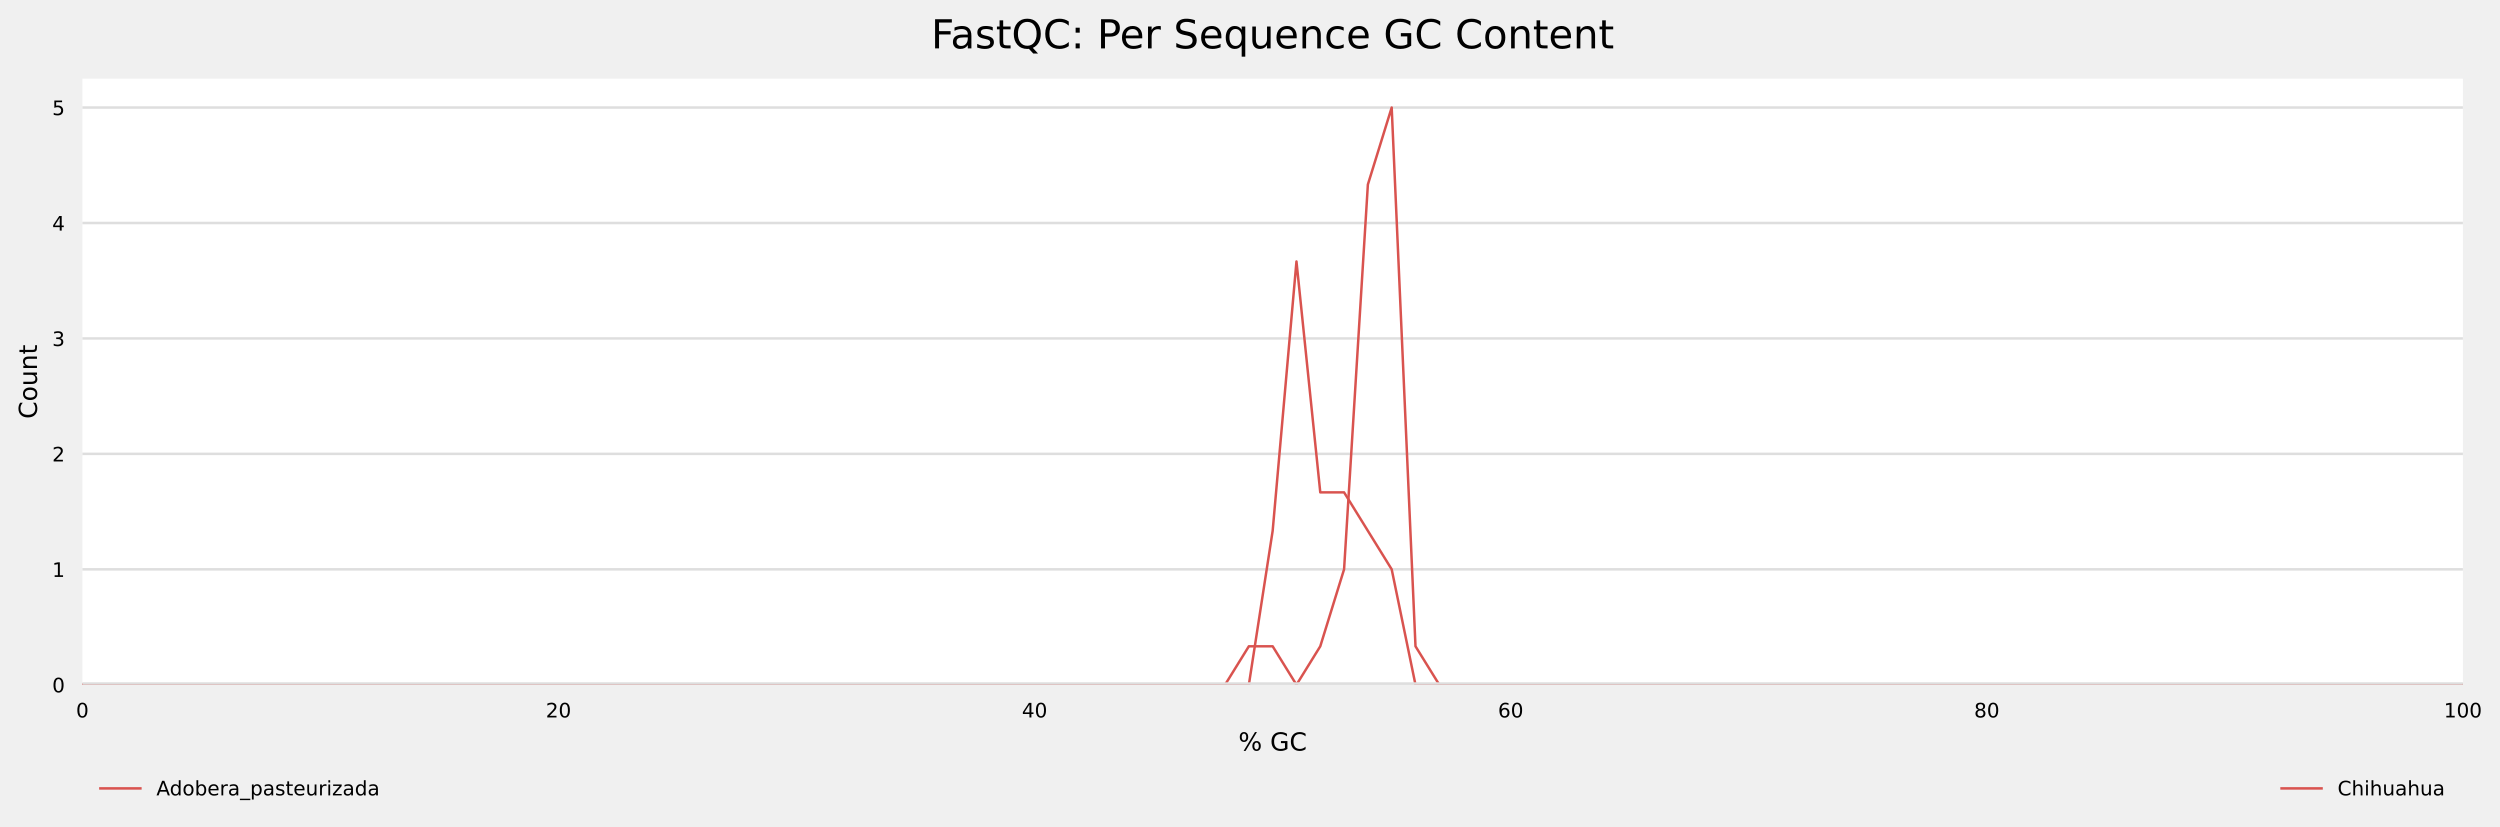
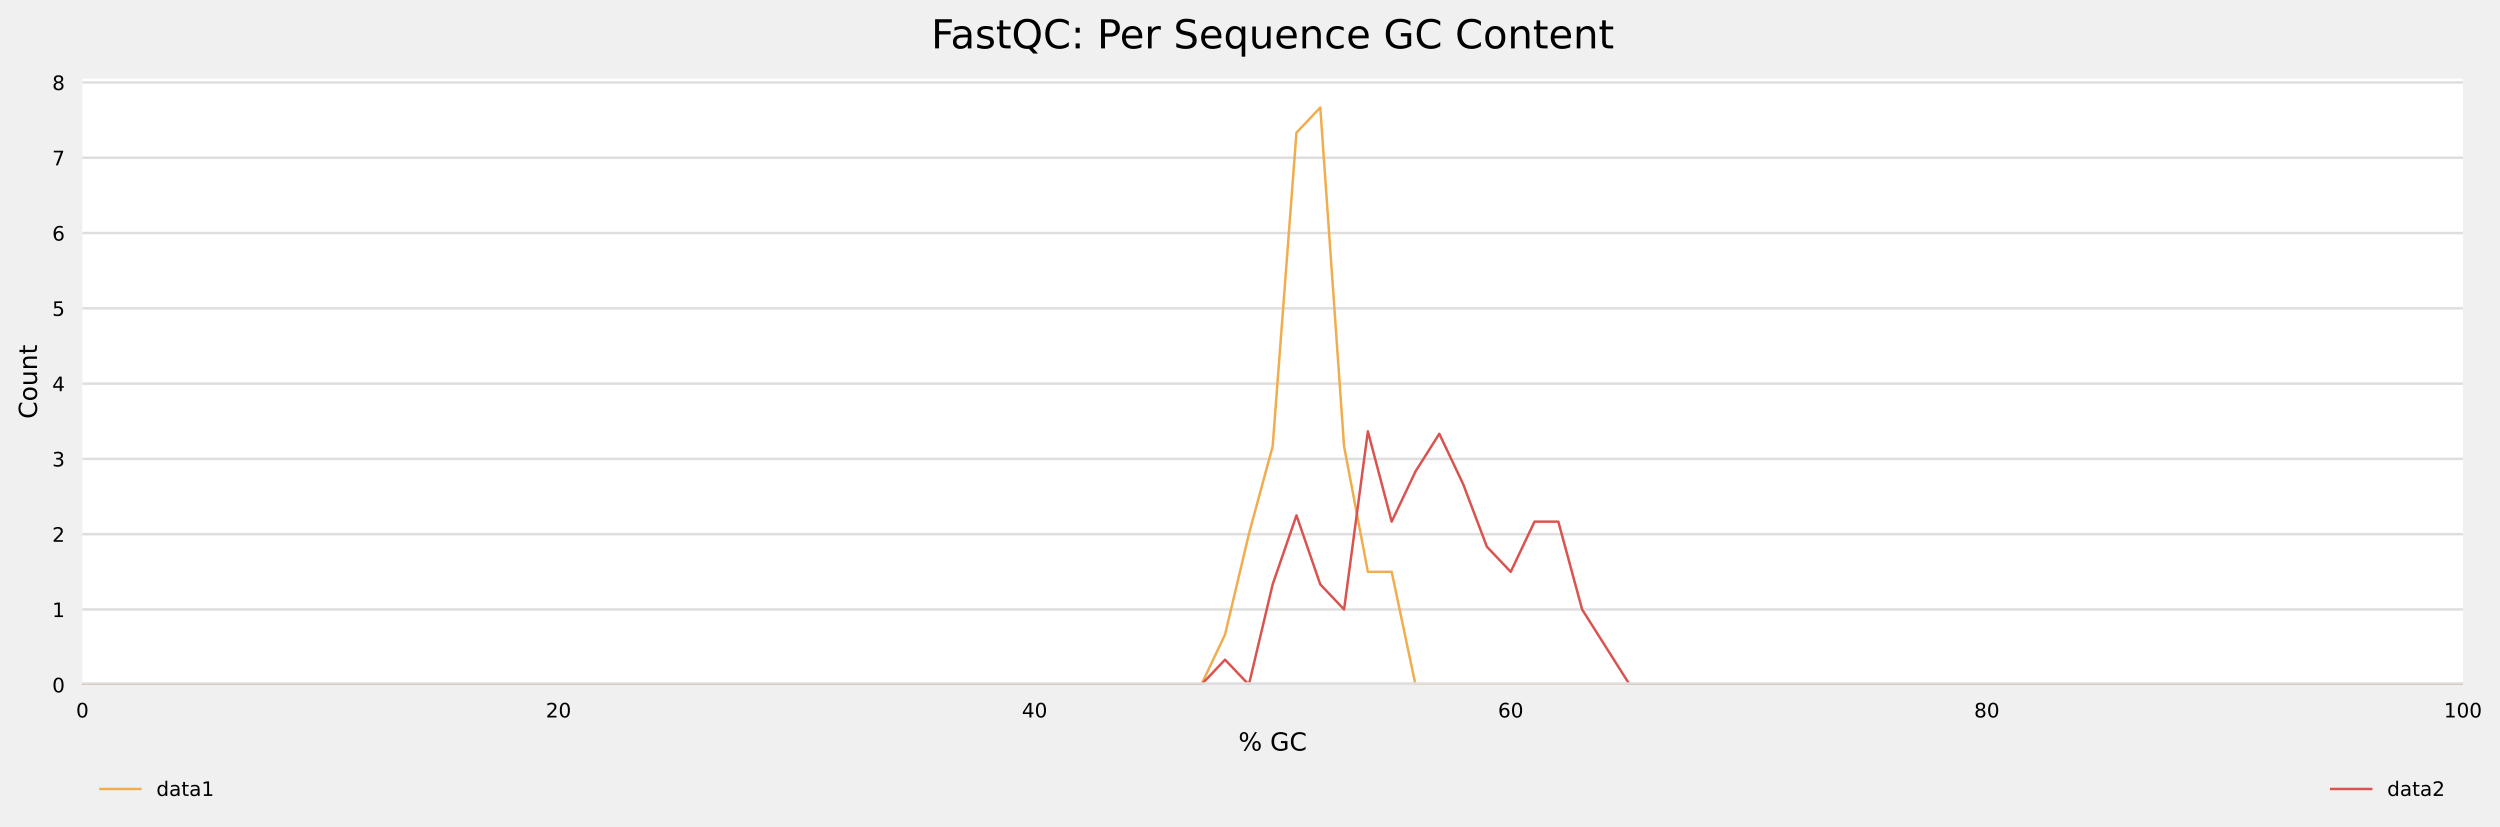
<svg xmlns="http://www.w3.org/2000/svg" xmlns:xlink="http://www.w3.org/1999/xlink" width="1000.298pt" height="330.542pt" viewBox="0 0 1000.298 330.542" version="1.1">
  <defs>
    <style type="text/css">*{stroke-linejoin: round; stroke-linecap: butt}</style>
  </defs>
  <g id="figure_1">
    <g id="axes_1">
      <g id="patch_1">
        <path d="M 32.968 273.99  L 985.463 273.99  L 985.463 31.483  L 32.968 31.483  z " style="fill: #ffffff" />
      </g>
      <g id="matplotlib.axis_1">
        <g id="xtick_1">
          <g id="text_1">
            <g transform="translate(30.42312 287.0688)scale(0.08 -0.08)">
              <defs>
                <path id="DejaVuSans-30" d="M 2034 4250  Q 1547 4250 1301 3770  Q 1056 3291 1056 2328  Q 1056 1369 1301 889  Q 1547 409 2034 409  Q 2525 409 2770 889  Q 3016 1369 3016 2328  Q 3016 3291 2770 3770  Q 2525 4250 2034 4250  z M 2034 4750  Q 2819 4750 3233 4129  Q 3647 3509 3647 2328  Q 3647 1150 3233 529  Q 2819 -91 2034 -91  Q 1250 -91 836 529  Q 422 1150 422 2328  Q 422 3509 836 4129  Q 1250 4750 2034 4750  z " transform="scale(0.015625)" />
              </defs>
              <use xlink:href="#DejaVuSans-30" />
            </g>
          </g>
        </g>
        <g id="xtick_2">
          <g id="text_2">
            <g transform="translate(218.3771 287.0688)scale(0.08 -0.08)">
              <defs>
                <path id="DejaVuSans-32" d="M 1228 531  L 3431 531  L 3431 0  L 469 0  L 469 531  Q 828 903 1448 1529  Q 2069 2156 2228 2338  Q 2531 2678 2651 2914  Q 2772 3150 2772 3378  Q 2772 3750 2511 3984  Q 2250 4219 1831 4219  Q 1534 4219 1204 4116  Q 875 4013 500 3803  L 500 4441  Q 881 4594 1212 4672  Q 1544 4750 1819 4750  Q 2544 4750 2975 4387  Q 3406 4025 3406 3419  Q 3406 3131 3298 2873  Q 3191 2616 2906 2266  Q 2828 2175 2409 1742  Q 1991 1309 1228 531  z " transform="scale(0.015625)" />
              </defs>
              <use xlink:href="#DejaVuSans-32" />
              <use xlink:href="#DejaVuSans-30" x="63.623" />
            </g>
          </g>
        </g>
        <g id="xtick_3">
          <g id="text_3">
            <g transform="translate(408.8761 287.0688)scale(0.08 -0.08)">
              <defs>
                <path id="DejaVuSans-34" d="M 2419 4116  L 825 1625  L 2419 1625  L 2419 4116  z M 2253 4666  L 3047 4666  L 3047 1625  L 3713 1625  L 3713 1100  L 3047 1100  L 3047 0  L 2419 0  L 2419 1100  L 313 1100  L 313 1709  L 2253 4666  z " transform="scale(0.015625)" />
              </defs>
              <use xlink:href="#DejaVuSans-34" />
              <use xlink:href="#DejaVuSans-30" x="63.623" />
            </g>
          </g>
        </g>
        <g id="xtick_4">
          <g id="text_4">
            <g transform="translate(599.3751 287.0688)scale(0.08 -0.08)">
              <defs>
                <path id="DejaVuSans-36" d="M 2113 2584  Q 1688 2584 1439 2293  Q 1191 2003 1191 1497  Q 1191 994 1439 701  Q 1688 409 2113 409  Q 2538 409 2786 701  Q 3034 994 3034 1497  Q 3034 2003 2786 2293  Q 2538 2584 2113 2584  z M 3366 4563  L 3366 3988  Q 3128 4100 2886 4159  Q 2644 4219 2406 4219  Q 1781 4219 1451 3797  Q 1122 3375 1075 2522  Q 1259 2794 1537 2939  Q 1816 3084 2150 3084  Q 2853 3084 3261 2657  Q 3669 2231 3669 1497  Q 3669 778 3244 343  Q 2819 -91 2113 -91  Q 1303 -91 875 529  Q 447 1150 447 2328  Q 447 3434 972 4092  Q 1497 4750 2381 4750  Q 2619 4750 2861 4703  Q 3103 4656 3366 4563  z " transform="scale(0.015625)" />
              </defs>
              <use xlink:href="#DejaVuSans-36" />
              <use xlink:href="#DejaVuSans-30" x="63.623" />
            </g>
          </g>
        </g>
        <g id="xtick_5">
          <g id="text_5">
            <g transform="translate(789.8741 287.0688)scale(0.08 -0.08)">
              <defs>
                <path id="DejaVuSans-38" d="M 2034 2216  Q 1584 2216 1326 1975  Q 1069 1734 1069 1313  Q 1069 891 1326 650  Q 1584 409 2034 409  Q 2484 409 2743 651  Q 3003 894 3003 1313  Q 3003 1734 2745 1975  Q 2488 2216 2034 2216  z M 1403 2484  Q 997 2584 770 2862  Q 544 3141 544 3541  Q 544 4100 942 4425  Q 1341 4750 2034 4750  Q 2731 4750 3128 4425  Q 3525 4100 3525 3541  Q 3525 3141 3298 2862  Q 3072 2584 2669 2484  Q 3125 2378 3379 2068  Q 3634 1759 3634 1313  Q 3634 634 3220 271  Q 2806 -91 2034 -91  Q 1263 -91 848 271  Q 434 634 434 1313  Q 434 1759 690 2068  Q 947 2378 1403 2484  z M 1172 3481  Q 1172 3119 1398 2916  Q 1625 2713 2034 2713  Q 2441 2713 2670 2916  Q 2900 3119 2900 3481  Q 2900 3844 2670 4047  Q 2441 4250 2034 4250  Q 1625 4250 1398 4047  Q 1172 3844 1172 3481  z " transform="scale(0.015625)" />
              </defs>
              <use xlink:href="#DejaVuSans-38" />
              <use xlink:href="#DejaVuSans-30" x="63.623" />
            </g>
          </g>
        </g>
        <g id="xtick_6">
          <g id="text_6">
            <g transform="translate(977.8281 287.0688)scale(0.08 -0.08)">
              <defs>
                <path id="DejaVuSans-31" d="M 794 531  L 1825 531  L 1825 4091  L 703 3866  L 703 4441  L 1819 4666  L 2450 4666  L 2450 531  L 3481 531  L 3481 0  L 794 0  L 794 531  z " transform="scale(0.015625)" />
              </defs>
              <use xlink:href="#DejaVuSans-31" />
              <use xlink:href="#DejaVuSans-30" x="63.623" />
              <use xlink:href="#DejaVuSans-30" x="127.246" />
            </g>
          </g>
        </g>
        <g id="text_7">
          <g transform="translate(495.5102 300.331)scale(0.1 -0.1)">
            <defs>
              <path id="DejaVuSans-25" d="M 4653 2053  Q 4381 2053 4226 1822  Q 4072 1591 4072 1178  Q 4072 772 4226 539  Q 4381 306 4653 306  Q 4919 306 5073 539  Q 5228 772 5228 1178  Q 5228 1588 5073 1820  Q 4919 2053 4653 2053  z M 4653 2450  Q 5147 2450 5437 2106  Q 5728 1763 5728 1178  Q 5728 594 5436 251  Q 5144 -91 4653 -91  Q 4153 -91 3862 251  Q 3572 594 3572 1178  Q 3572 1766 3864 2108  Q 4156 2450 4653 2450  z M 1428 4353  Q 1159 4353 1004 4120  Q 850 3888 850 3481  Q 850 3069 1003 2837  Q 1156 2606 1428 2606  Q 1700 2606 1854 2837  Q 2009 3069 2009 3481  Q 2009 3884 1853 4118  Q 1697 4353 1428 4353  z M 4250 4750  L 4750 4750  L 1831 -91  L 1331 -91  L 4250 4750  z M 1428 4750  Q 1922 4750 2215 4408  Q 2509 4066 2509 3481  Q 2509 2891 2217 2550  Q 1925 2209 1428 2209  Q 931 2209 642 2551  Q 353 2894 353 3481  Q 353 4063 643 4406  Q 934 4750 1428 4750  z " transform="scale(0.015625)" />
              <path id="DejaVuSans-20" transform="scale(0.015625)" />
              <path id="DejaVuSans-47" d="M 3809 666  L 3809 1919  L 2778 1919  L 2778 2438  L 4434 2438  L 4434 434  Q 4069 175 3628 42  Q 3188 -91 2688 -91  Q 1594 -91 976 548  Q 359 1188 359 2328  Q 359 3472 976 4111  Q 1594 4750 2688 4750  Q 3144 4750 3555 4637  Q 3966 4525 4313 4306  L 4313 3634  Q 3963 3931 3569 4081  Q 3175 4231 2741 4231  Q 1884 4231 1454 3753  Q 1025 3275 1025 2328  Q 1025 1384 1454 906  Q 1884 428 2741 428  Q 3075 428 3337 486  Q 3600 544 3809 666  z " transform="scale(0.015625)" />
              <path id="DejaVuSans-43" d="M 4122 4306  L 4122 3641  Q 3803 3938 3442 4084  Q 3081 4231 2675 4231  Q 1875 4231 1450 3742  Q 1025 3253 1025 2328  Q 1025 1406 1450 917  Q 1875 428 2675 428  Q 3081 428 3442 575  Q 3803 722 4122 1019  L 4122 359  Q 3791 134 3420 21  Q 3050 -91 2638 -91  Q 1578 -91 968 557  Q 359 1206 359 2328  Q 359 3453 968 4101  Q 1578 4750 2638 4750  Q 3056 4750 3426 4639  Q 3797 4528 4122 4306  z " transform="scale(0.015625)" />
            </defs>
            <use xlink:href="#DejaVuSans-25" />
            <use xlink:href="#DejaVuSans-20" x="95.02" />
            <use xlink:href="#DejaVuSans-47" x="126.807" />
            <use xlink:href="#DejaVuSans-43" x="204.297" />
          </g>
        </g>
      </g>
      <g id="matplotlib.axis_2">
        <g id="ytick_1">
          <g id="line2d_1">
-             <path d="M 32.968 273.99  L 985.463 273.99  " clip-path="url(#pd6a41ed3a4)" style="fill: none; stroke: #dedede; stroke-linecap: square" />
+             <path d="M 32.968 273.99  L 985.463 273.99  " clip-path="url(#p4741782e97)" style="fill: none; stroke: #dedede; stroke-linecap: square" />
          </g>
          <g id="text_8">
            <g transform="translate(20.87813 277.0294)scale(0.08 -0.08)">
              <use xlink:href="#DejaVuSans-30" />
            </g>
          </g>
        </g>
        <g id="ytick_2">
          <g id="line2d_2">
-             <path d="M 32.968 227.798  L 985.463 227.798  " clip-path="url(#pd6a41ed3a4)" style="fill: none; stroke: #dedede; stroke-linecap: square" />
+             <path d="M 32.968 243.865  L 985.463 243.865  " clip-path="url(#p4741782e97)" style="fill: none; stroke: #dedede; stroke-linecap: square" />
          </g>
          <g id="text_9">
-             <g transform="translate(20.87813 230.8376)scale(0.08 -0.08)">
+             <g transform="translate(20.87813 246.9043)scale(0.08 -0.08)">
              <use xlink:href="#DejaVuSans-31" />
            </g>
          </g>
        </g>
        <g id="ytick_3">
          <g id="line2d_3">
-             <path d="M 32.968 181.606  L 985.463 181.606  " clip-path="url(#pd6a41ed3a4)" style="fill: none; stroke: #dedede; stroke-linecap: square" />
+             <path d="M 32.968 213.74  L 985.463 213.74  " clip-path="url(#p4741782e97)" style="fill: none; stroke: #dedede; stroke-linecap: square" />
          </g>
          <g id="text_10">
-             <g transform="translate(20.87813 184.6457)scale(0.08 -0.08)">
+             <g transform="translate(20.87813 216.7792)scale(0.08 -0.08)">
              <use xlink:href="#DejaVuSans-32" />
            </g>
          </g>
        </g>
        <g id="ytick_4">
          <g id="line2d_4">
-             <path d="M 32.968 135.415  L 985.463 135.415  " clip-path="url(#pd6a41ed3a4)" style="fill: none; stroke: #dedede; stroke-linecap: square" />
+             <path d="M 32.968 183.615  L 985.463 183.615  " clip-path="url(#p4741782e97)" style="fill: none; stroke: #dedede; stroke-linecap: square" />
          </g>
          <g id="text_11">
-             <g transform="translate(20.87813 138.4539)scale(0.08 -0.08)">
+             <g transform="translate(20.87813 186.6541)scale(0.08 -0.08)">
              <defs>
                <path id="DejaVuSans-33" d="M 2597 2516  Q 3050 2419 3304 2112  Q 3559 1806 3559 1356  Q 3559 666 3084 287  Q 2609 -91 1734 -91  Q 1441 -91 1130 -33  Q 819 25 488 141  L 488 750  Q 750 597 1062 519  Q 1375 441 1716 441  Q 2309 441 2620 675  Q 2931 909 2931 1356  Q 2931 1769 2642 2001  Q 2353 2234 1838 2234  L 1294 2234  L 1294 2753  L 1863 2753  Q 2328 2753 2575 2939  Q 2822 3125 2822 3475  Q 2822 3834 2567 4026  Q 2313 4219 1838 4219  Q 1578 4219 1281 4162  Q 984 4106 628 3988  L 628 4550  Q 988 4650 1302 4700  Q 1616 4750 1894 4750  Q 2613 4750 3031 4423  Q 3450 4097 3450 3541  Q 3450 3153 3228 2886  Q 3006 2619 2597 2516  z " transform="scale(0.015625)" />
              </defs>
              <use xlink:href="#DejaVuSans-33" />
            </g>
          </g>
        </g>
        <g id="ytick_5">
          <g id="line2d_5">
-             <path d="M 32.968 89.223  L 985.463 89.223  " clip-path="url(#pd6a41ed3a4)" style="fill: none; stroke: #dedede; stroke-linecap: square" />
+             <path d="M 32.968 153.49  L 985.463 153.49  " clip-path="url(#p4741782e97)" style="fill: none; stroke: #dedede; stroke-linecap: square" />
          </g>
          <g id="text_12">
-             <g transform="translate(20.87813 92.26205)scale(0.08 -0.08)">
+             <g transform="translate(20.87813 156.529)scale(0.08 -0.08)">
              <use xlink:href="#DejaVuSans-34" />
            </g>
          </g>
        </g>
        <g id="ytick_6">
          <g id="line2d_6">
-             <path d="M 32.968 43.031  L 985.463 43.031  " clip-path="url(#pd6a41ed3a4)" style="fill: none; stroke: #dedede; stroke-linecap: square" />
+             <path d="M 32.968 123.364  L 985.463 123.364  " clip-path="url(#p4741782e97)" style="fill: none; stroke: #dedede; stroke-linecap: square" />
          </g>
          <g id="text_13">
-             <g transform="translate(20.87813 46.0702)scale(0.08 -0.08)">
+             <g transform="translate(20.87813 126.4038)scale(0.08 -0.08)">
              <defs>
                <path id="DejaVuSans-35" d="M 691 4666  L 3169 4666  L 3169 4134  L 1269 4134  L 1269 2991  Q 1406 3038 1543 3061  Q 1681 3084 1819 3084  Q 2600 3084 3056 2656  Q 3513 2228 3513 1497  Q 3513 744 3044 326  Q 2575 -91 1722 -91  Q 1428 -91 1123 -41  Q 819 9 494 109  L 494 744  Q 775 591 1075 516  Q 1375 441 1709 441  Q 2250 441 2565 725  Q 2881 1009 2881 1497  Q 2881 1984 2565 2268  Q 2250 2553 1709 2553  Q 1456 2553 1204 2497  Q 953 2441 691 2322  L 691 4666  z " transform="scale(0.015625)" />
              </defs>
              <use xlink:href="#DejaVuSans-35" />
            </g>
          </g>
        </g>
-         <g id="text_14">
+         <g id="ytick_7">
+           <g id="line2d_7">
+             <path d="M 32.968 93.239  L 985.463 93.239  " clip-path="url(#p4741782e97)" style="fill: none; stroke: #dedede; stroke-linecap: square" />
+           </g>
+           <g id="text_14">
+             <g transform="translate(20.87813 96.27873)scale(0.08 -0.08)">
+               <use xlink:href="#DejaVuSans-36" />
+             </g>
+           </g>
+         </g>
+         <g id="ytick_8">
+           <g id="line2d_8">
+             <path d="M 32.968 63.114  L 985.463 63.114  " clip-path="url(#p4741782e97)" style="fill: none; stroke: #dedede; stroke-linecap: square" />
+           </g>
+           <g id="text_15">
+             <g transform="translate(20.87813 66.15361)scale(0.08 -0.08)">
+               <defs>
+                 <path id="DejaVuSans-37" d="M 525 4666  L 3525 4666  L 3525 4397  L 1831 0  L 1172 0  L 2766 4134  L 525 4134  L 525 4666  z " transform="scale(0.015625)" />
+               </defs>
+               <use xlink:href="#DejaVuSans-37" />
+             </g>
+           </g>
+         </g>
+         <g id="ytick_9">
+           <g id="line2d_9">
+             <path d="M 32.968 32.989  L 985.463 32.989  " clip-path="url(#p4741782e97)" style="fill: none; stroke: #dedede; stroke-linecap: square" />
+           </g>
+           <g id="text_16">
+             <g transform="translate(20.87813 36.02849)scale(0.08 -0.08)">
+               <use xlink:href="#DejaVuSans-38" />
+             </g>
+           </g>
+         </g>
+         <g id="text_17">
          <g transform="translate(14.79844 167.5849)rotate(-90)scale(0.1 -0.1)">
            <defs>
              <path id="DejaVuSans-6f" d="M 1959 3097  Q 1497 3097 1228 2736  Q 959 2375 959 1747  Q 959 1119 1226 758  Q 1494 397 1959 397  Q 2419 397 2687 759  Q 2956 1122 2956 1747  Q 2956 2369 2687 2733  Q 2419 3097 1959 3097  z M 1959 3584  Q 2709 3584 3137 3096  Q 3566 2609 3566 1747  Q 3566 888 3137 398  Q 2709 -91 1959 -91  Q 1206 -91 779 398  Q 353 888 353 1747  Q 353 2609 779 3096  Q 1206 3584 1959 3584  z " transform="scale(0.015625)" />
              <path id="DejaVuSans-75" d="M 544 1381  L 544 3500  L 1119 3500  L 1119 1403  Q 1119 906 1312 657  Q 1506 409 1894 409  Q 2359 409 2629 706  Q 2900 1003 2900 1516  L 2900 3500  L 3475 3500  L 3475 0  L 2900 0  L 2900 538  Q 2691 219 2414 64  Q 2138 -91 1772 -91  Q 1169 -91 856 284  Q 544 659 544 1381  z M 1991 3584  L 1991 3584  z " transform="scale(0.015625)" />
              <path id="DejaVuSans-6e" d="M 3513 2113  L 3513 0  L 2938 0  L 2938 2094  Q 2938 2591 2744 2837  Q 2550 3084 2163 3084  Q 1697 3084 1428 2787  Q 1159 2491 1159 1978  L 1159 0  L 581 0  L 581 3500  L 1159 3500  L 1159 2956  Q 1366 3272 1645 3428  Q 1925 3584 2291 3584  Q 2894 3584 3203 3211  Q 3513 2838 3513 2113  z " transform="scale(0.015625)" />
              <path id="DejaVuSans-74" d="M 1172 4494  L 1172 3500  L 2356 3500  L 2356 3053  L 1172 3053  L 1172 1153  Q 1172 725 1289 603  Q 1406 481 1766 481  L 2356 481  L 2356 0  L 1766 0  Q 1100 0 847 248  Q 594 497 594 1153  L 594 3053  L 172 3053  L 172 3500  L 594 3500  L 594 4494  L 1172 4494  z " transform="scale(0.015625)" />
            </defs>
            <use xlink:href="#DejaVuSans-43" />
            <use xlink:href="#DejaVuSans-6f" x="69.824" />
            <use xlink:href="#DejaVuSans-75" x="131.006" />
            <use xlink:href="#DejaVuSans-6e" x="194.385" />
            <use xlink:href="#DejaVuSans-74" x="257.764" />
          </g>
        </g>
      </g>
-       <g id="line2d_7">
-         <path d="M 32.968 273.99  L 42.493 273.99  L 52.018 273.99  L 61.543 273.99  L 71.068 273.99  L 80.593 273.99  L 90.118 273.99  L 99.643 273.99  L 109.168 273.99  L 118.693 273.99  L 128.218 273.99  L 137.743 273.99  L 147.268 273.99  L 156.792 273.99  L 166.317 273.99  L 175.842 273.99  L 185.367 273.99  L 194.892 273.99  L 204.417 273.99  L 213.942 273.99  L 223.467 273.99  L 232.992 273.99  L 242.517 273.99  L 252.042 273.99  L 261.567 273.99  L 271.092 273.99  L 280.617 273.99  L 290.142 273.99  L 299.667 273.99  L 309.192 273.99  L 318.717 273.99  L 328.242 273.99  L 337.767 273.99  L 347.291 273.99  L 356.816 273.99  L 366.341 273.99  L 375.866 273.99  L 385.391 273.99  L 394.916 273.99  L 404.441 273.99  L 413.966 273.99  L 423.491 273.99  L 433.016 273.99  L 442.541 273.99  L 452.066 273.99  L 461.591 273.99  L 471.116 273.99  L 480.641 273.99  L 490.166 273.99  L 499.691 258.593  L 509.216 258.593  L 518.741 273.99  L 528.266 258.593  L 537.79 227.798  L 547.315 73.825  L 556.84 43.031  L 566.365 258.593  L 575.89 273.99  L 585.415 273.99  L 594.94 273.99  L 604.465 273.99  L 613.99 273.99  L 623.515 273.99  L 633.04 273.99  L 642.565 273.99  L 652.09 273.99  L 661.615 273.99  L 671.14 273.99  L 680.665 273.99  L 690.19 273.99  L 699.715 273.99  L 709.24 273.99  L 718.765 273.99  L 728.289 273.99  L 737.814 273.99  L 747.339 273.99  L 756.864 273.99  L 766.389 273.99  L 775.914 273.99  L 785.439 273.99  L 794.964 273.99  L 804.489 273.99  L 814.014 273.99  L 823.539 273.99  L 833.064 273.99  L 842.589 273.99  L 852.114 273.99  L 861.639 273.99  L 871.164 273.99  L 880.689 273.99  L 890.214 273.99  L 899.739 273.99  L 909.264 273.99  L 918.788 273.99  L 928.313 273.99  L 937.838 273.99  L 947.363 273.99  L 956.888 273.99  L 966.413 273.99  L 975.938 273.99  L 985.463 273.99  " clip-path="url(#pd6a41ed3a4)" style="fill: none; stroke: #d9534f; stroke-linecap: square" />
-       </g>
-       <g id="line2d_8">
-         <path d="M 32.968 273.99  L 42.493 273.99  L 52.018 273.99  L 61.543 273.99  L 71.068 273.99  L 80.593 273.99  L 90.118 273.99  L 99.643 273.99  L 109.168 273.99  L 118.693 273.99  L 128.218 273.99  L 137.743 273.99  L 147.268 273.99  L 156.792 273.99  L 166.317 273.99  L 175.842 273.99  L 185.367 273.99  L 194.892 273.99  L 204.417 273.99  L 213.942 273.99  L 223.467 273.99  L 232.992 273.99  L 242.517 273.99  L 252.042 273.99  L 261.567 273.99  L 271.092 273.99  L 280.617 273.99  L 290.142 273.99  L 299.667 273.99  L 309.192 273.99  L 318.717 273.99  L 328.242 273.99  L 337.767 273.99  L 347.291 273.99  L 356.816 273.99  L 366.341 273.99  L 375.866 273.99  L 385.391 273.99  L 394.916 273.99  L 404.441 273.99  L 413.966 273.99  L 423.491 273.99  L 433.016 273.99  L 442.541 273.99  L 452.066 273.99  L 461.591 273.99  L 471.116 273.99  L 480.641 273.99  L 490.166 273.99  L 499.691 273.99  L 509.216 212.401  L 518.741 104.62  L 528.266 197.004  L 537.79 197.004  L 547.315 212.401  L 556.84 227.798  L 566.365 273.99  L 575.89 273.99  L 585.415 273.99  L 594.94 273.99  L 604.465 273.99  L 613.99 273.99  L 623.515 273.99  L 633.04 273.99  L 642.565 273.99  L 652.09 273.99  L 661.615 273.99  L 671.14 273.99  L 680.665 273.99  L 690.19 273.99  L 699.715 273.99  L 709.24 273.99  L 718.765 273.99  L 728.289 273.99  L 737.814 273.99  L 747.339 273.99  L 756.864 273.99  L 766.389 273.99  L 775.914 273.99  L 785.439 273.99  L 794.964 273.99  L 804.489 273.99  L 814.014 273.99  L 823.539 273.99  L 833.064 273.99  L 842.589 273.99  L 852.114 273.99  L 861.639 273.99  L 871.164 273.99  L 880.689 273.99  L 890.214 273.99  L 899.739 273.99  L 909.264 273.99  L 918.788 273.99  L 928.313 273.99  L 937.838 273.99  L 947.363 273.99  L 956.888 273.99  L 966.413 273.99  L 975.938 273.99  L 985.463 273.99  " clip-path="url(#pd6a41ed3a4)" style="fill: none; stroke: #d9534f; stroke-linecap: square" />
-       </g>
-       <g id="line2d_9">
-         <path d="M 32.968 273.99  L 985.463 273.99  " clip-path="url(#pd6a41ed3a4)" style="fill: none; stroke: #dedede; stroke-width: 2; stroke-linecap: square" />
-       </g>
-       <g id="text_15">
+       <g id="line2d_10">
+         <path d="M 32.968 273.99  L 42.493 273.99  L 52.018 273.99  L 61.543 273.99  L 71.068 273.99  L 80.593 273.99  L 90.118 273.99  L 99.643 273.99  L 109.168 273.99  L 118.693 273.99  L 128.218 273.99  L 137.743 273.99  L 147.268 273.99  L 156.792 273.99  L 166.317 273.99  L 175.842 273.99  L 185.367 273.99  L 194.892 273.99  L 204.417 273.99  L 213.942 273.99  L 223.467 273.99  L 232.992 273.99  L 242.517 273.99  L 252.042 273.99  L 261.567 273.99  L 271.092 273.99  L 280.617 273.99  L 290.142 273.99  L 299.667 273.99  L 309.192 273.99  L 318.717 273.99  L 328.242 273.99  L 337.767 273.99  L 347.291 273.99  L 356.816 273.99  L 366.341 273.99  L 375.866 273.99  L 385.391 273.99  L 394.916 273.99  L 404.441 273.99  L 413.966 273.99  L 423.491 273.99  L 433.016 273.99  L 442.541 273.99  L 452.066 273.99  L 461.591 273.99  L 471.116 273.99  L 480.641 273.99  L 490.166 253.907  L 499.691 213.74  L 509.216 178.594  L 518.741 53.073  L 528.266 43.031  L 537.79 178.594  L 547.315 228.802  L 556.84 228.802  L 566.365 273.99  L 575.89 273.99  L 585.415 273.99  L 594.94 273.99  L 604.465 273.99  L 613.99 273.99  L 623.515 273.99  L 633.04 273.99  L 642.565 273.99  L 652.09 273.99  L 661.615 273.99  L 671.14 273.99  L 680.665 273.99  L 690.19 273.99  L 699.715 273.99  L 709.24 273.99  L 718.765 273.99  L 728.289 273.99  L 737.814 273.99  L 747.339 273.99  L 756.864 273.99  L 766.389 273.99  L 775.914 273.99  L 785.439 273.99  L 794.964 273.99  L 804.489 273.99  L 814.014 273.99  L 823.539 273.99  L 833.064 273.99  L 842.589 273.99  L 852.114 273.99  L 861.639 273.99  L 871.164 273.99  L 880.689 273.99  L 890.214 273.99  L 899.739 273.99  L 909.264 273.99  L 918.788 273.99  L 928.313 273.99  L 937.838 273.99  L 947.363 273.99  L 956.888 273.99  L 966.413 273.99  L 975.938 273.99  L 985.463 273.99  " clip-path="url(#p4741782e97)" style="fill: none; stroke: #f0ad4e; stroke-linecap: square" />
+       </g>
+       <g id="line2d_11">
+         <path d="M 32.968 273.99  L 42.493 273.99  L 52.018 273.99  L 61.543 273.99  L 71.068 273.99  L 80.593 273.99  L 90.118 273.99  L 99.643 273.99  L 109.168 273.99  L 118.693 273.99  L 128.218 273.99  L 137.743 273.99  L 147.268 273.99  L 156.792 273.99  L 166.317 273.99  L 175.842 273.99  L 185.367 273.99  L 194.892 273.99  L 204.417 273.99  L 213.942 273.99  L 223.467 273.99  L 232.992 273.99  L 242.517 273.99  L 252.042 273.99  L 261.567 273.99  L 271.092 273.99  L 280.617 273.99  L 290.142 273.99  L 299.667 273.99  L 309.192 273.99  L 318.717 273.99  L 328.242 273.99  L 337.767 273.99  L 347.291 273.99  L 356.816 273.99  L 366.341 273.99  L 375.866 273.99  L 385.391 273.99  L 394.916 273.99  L 404.441 273.99  L 413.966 273.99  L 423.491 273.99  L 433.016 273.99  L 442.541 273.99  L 452.066 273.99  L 461.591 273.99  L 471.116 273.99  L 480.641 273.99  L 490.166 263.948  L 499.691 273.99  L 509.216 233.823  L 518.741 206.209  L 528.266 233.823  L 537.79 243.865  L 547.315 172.569  L 556.84 208.719  L 566.365 188.636  L 575.89 173.573  L 585.415 193.656  L 594.94 218.761  L 604.465 228.802  L 613.99 208.719  L 623.515 208.719  L 633.04 243.865  L 642.565 258.928  L 652.09 273.99  L 661.615 273.99  L 671.14 273.99  L 680.665 273.99  L 690.19 273.99  L 699.715 273.99  L 709.24 273.99  L 718.765 273.99  L 728.289 273.99  L 737.814 273.99  L 747.339 273.99  L 756.864 273.99  L 766.389 273.99  L 775.914 273.99  L 785.439 273.99  L 794.964 273.99  L 804.489 273.99  L 814.014 273.99  L 823.539 273.99  L 833.064 273.99  L 842.589 273.99  L 852.114 273.99  L 861.639 273.99  L 871.164 273.99  L 880.689 273.99  L 890.214 273.99  L 899.739 273.99  L 909.264 273.99  L 918.788 273.99  L 928.313 273.99  L 937.838 273.99  L 947.363 273.99  L 956.888 273.99  L 966.413 273.99  L 975.938 273.99  L 985.463 273.99  " clip-path="url(#p4741782e97)" style="fill: none; stroke: #d9534f; stroke-linecap: square" />
+       </g>
+       <g id="line2d_12">
+         <path d="M 32.968 273.99  L 985.463 273.99  " clip-path="url(#p4741782e97)" style="fill: none; stroke: #dedede; stroke-width: 2; stroke-linecap: square" />
+       </g>
+       <g id="text_18">
        <g transform="translate(372.5794 19.3575)scale(0.16 -0.16)">
          <defs>
            <path id="DejaVuSans-46" d="M 628 4666  L 3309 4666  L 3309 4134  L 1259 4134  L 1259 2759  L 3109 2759  L 3109 2228  L 1259 2228  L 1259 0  L 628 0  L 628 4666  z " transform="scale(0.015625)" />
            <path id="DejaVuSans-61" d="M 2194 1759  Q 1497 1759 1228 1600  Q 959 1441 959 1056  Q 959 750 1161 570  Q 1363 391 1709 391  Q 2188 391 2477 730  Q 2766 1069 2766 1631  L 2766 1759  L 2194 1759  z M 3341 1997  L 3341 0  L 2766 0  L 2766 531  Q 2569 213 2275 61  Q 1981 -91 1556 -91  Q 1019 -91 701 211  Q 384 513 384 1019  Q 384 1609 779 1909  Q 1175 2209 1959 2209  L 2766 2209  L 2766 2266  Q 2766 2663 2505 2880  Q 2244 3097 1772 3097  Q 1472 3097 1187 3025  Q 903 2953 641 2809  L 641 3341  Q 956 3463 1253 3523  Q 1550 3584 1831 3584  Q 2591 3584 2966 3190  Q 3341 2797 3341 1997  z " transform="scale(0.015625)" />
            <path id="DejaVuSans-73" d="M 2834 3397  L 2834 2853  Q 2591 2978 2328 3040  Q 2066 3103 1784 3103  Q 1356 3103 1142 2972  Q 928 2841 928 2578  Q 928 2378 1081 2264  Q 1234 2150 1697 2047  L 1894 2003  Q 2506 1872 2764 1633  Q 3022 1394 3022 966  Q 3022 478 2636 193  Q 2250 -91 1575 -91  Q 1294 -91 989 -36  Q 684 19 347 128  L 347 722  Q 666 556 975 473  Q 1284 391 1588 391  Q 1994 391 2212 530  Q 2431 669 2431 922  Q 2431 1156 2273 1281  Q 2116 1406 1581 1522  L 1381 1569  Q 847 1681 609 1914  Q 372 2147 372 2553  Q 372 3047 722 3315  Q 1072 3584 1716 3584  Q 2034 3584 2315 3537  Q 2597 3491 2834 3397  z " transform="scale(0.015625)" />
            <path id="DejaVuSans-51" d="M 2522 4238  Q 1834 4238 1429 3725  Q 1025 3213 1025 2328  Q 1025 1447 1429 934  Q 1834 422 2522 422  Q 3209 422 3611 934  Q 4013 1447 4013 2328  Q 4013 3213 3611 3725  Q 3209 4238 2522 4238  z M 3406 84  L 4238 -825  L 3475 -825  L 2784 -78  Q 2681 -84 2626 -87  Q 2572 -91 2522 -91  Q 1538 -91 948 567  Q 359 1225 359 2328  Q 359 3434 948 4092  Q 1538 4750 2522 4750  Q 3503 4750 4090 4092  Q 4678 3434 4678 2328  Q 4678 1516 4351 937  Q 4025 359 3406 84  z " transform="scale(0.015625)" />
            <path id="DejaVuSans-3a" d="M 750 794  L 1409 794  L 1409 0  L 750 0  L 750 794  z M 750 3309  L 1409 3309  L 1409 2516  L 750 2516  L 750 3309  z " transform="scale(0.015625)" />
            <path id="DejaVuSans-50" d="M 1259 4147  L 1259 2394  L 2053 2394  Q 2494 2394 2734 2622  Q 2975 2850 2975 3272  Q 2975 3691 2734 3919  Q 2494 4147 2053 4147  L 1259 4147  z M 628 4666  L 2053 4666  Q 2838 4666 3239 4311  Q 3641 3956 3641 3272  Q 3641 2581 3239 2228  Q 2838 1875 2053 1875  L 1259 1875  L 1259 0  L 628 0  L 628 4666  z " transform="scale(0.015625)" />
            <path id="DejaVuSans-65" d="M 3597 1894  L 3597 1613  L 953 1613  Q 991 1019 1311 708  Q 1631 397 2203 397  Q 2534 397 2845 478  Q 3156 559 3463 722  L 3463 178  Q 3153 47 2828 -22  Q 2503 -91 2169 -91  Q 1331 -91 842 396  Q 353 884 353 1716  Q 353 2575 817 3079  Q 1281 3584 2069 3584  Q 2775 3584 3186 3129  Q 3597 2675 3597 1894  z M 3022 2063  Q 3016 2534 2758 2815  Q 2500 3097 2075 3097  Q 1594 3097 1305 2825  Q 1016 2553 972 2059  L 3022 2063  z " transform="scale(0.015625)" />
            <path id="DejaVuSans-72" d="M 2631 2963  Q 2534 3019 2420 3045  Q 2306 3072 2169 3072  Q 1681 3072 1420 2755  Q 1159 2438 1159 1844  L 1159 0  L 581 0  L 581 3500  L 1159 3500  L 1159 2956  Q 1341 3275 1631 3429  Q 1922 3584 2338 3584  Q 2397 3584 2469 3576  Q 2541 3569 2628 3553  L 2631 2963  z " transform="scale(0.015625)" />
            <path id="DejaVuSans-53" d="M 3425 4513  L 3425 3897  Q 3066 4069 2747 4153  Q 2428 4238 2131 4238  Q 1616 4238 1336 4038  Q 1056 3838 1056 3469  Q 1056 3159 1242 3001  Q 1428 2844 1947 2747  L 2328 2669  Q 3034 2534 3370 2195  Q 3706 1856 3706 1288  Q 3706 609 3251 259  Q 2797 -91 1919 -91  Q 1588 -91 1214 -16  Q 841 59 441 206  L 441 856  Q 825 641 1194 531  Q 1563 422 1919 422  Q 2459 422 2753 634  Q 3047 847 3047 1241  Q 3047 1584 2836 1778  Q 2625 1972 2144 2069  L 1759 2144  Q 1053 2284 737 2584  Q 422 2884 422 3419  Q 422 4038 858 4394  Q 1294 4750 2059 4750  Q 2388 4750 2728 4690  Q 3069 4631 3425 4513  z " transform="scale(0.015625)" />
            <path id="DejaVuSans-71" d="M 947 1747  Q 947 1113 1208 752  Q 1469 391 1925 391  Q 2381 391 2643 752  Q 2906 1113 2906 1747  Q 2906 2381 2643 2742  Q 2381 3103 1925 3103  Q 1469 3103 1208 2742  Q 947 2381 947 1747  z M 2906 525  Q 2725 213 2448 61  Q 2172 -91 1784 -91  Q 1150 -91 751 415  Q 353 922 353 1747  Q 353 2572 751 3078  Q 1150 3584 1784 3584  Q 2172 3584 2448 3432  Q 2725 3281 2906 2969  L 2906 3500  L 3481 3500  L 3481 -1331  L 2906 -1331  L 2906 525  z " transform="scale(0.015625)" />
            <path id="DejaVuSans-63" d="M 3122 3366  L 3122 2828  Q 2878 2963 2633 3030  Q 2388 3097 2138 3097  Q 1578 3097 1268 2742  Q 959 2388 959 1747  Q 959 1106 1268 751  Q 1578 397 2138 397  Q 2388 397 2633 464  Q 2878 531 3122 666  L 3122 134  Q 2881 22 2623 -34  Q 2366 -91 2075 -91  Q 1284 -91 818 406  Q 353 903 353 1747  Q 353 2603 823 3093  Q 1294 3584 2113 3584  Q 2378 3584 2631 3529  Q 2884 3475 3122 3366  z " transform="scale(0.015625)" />
          </defs>
          <use xlink:href="#DejaVuSans-46" />
          <use xlink:href="#DejaVuSans-61" x="48.395" />
          <use xlink:href="#DejaVuSans-73" x="109.674" />
          <use xlink:href="#DejaVuSans-74" x="161.773" />
          <use xlink:href="#DejaVuSans-51" x="200.982" />
          <use xlink:href="#DejaVuSans-43" x="279.693" />
          <use xlink:href="#DejaVuSans-3a" x="349.518" />
          <use xlink:href="#DejaVuSans-20" x="383.209" />
          <use xlink:href="#DejaVuSans-50" x="414.996" />
          <use xlink:href="#DejaVuSans-65" x="471.674" />
          <use xlink:href="#DejaVuSans-72" x="533.197" />
          <use xlink:href="#DejaVuSans-20" x="574.311" />
          <use xlink:href="#DejaVuSans-53" x="606.098" />
          <use xlink:href="#DejaVuSans-65" x="669.574" />
          <use xlink:href="#DejaVuSans-71" x="731.098" />
          <use xlink:href="#DejaVuSans-75" x="794.574" />
          <use xlink:href="#DejaVuSans-65" x="857.953" />
          <use xlink:href="#DejaVuSans-6e" x="919.477" />
          <use xlink:href="#DejaVuSans-63" x="982.855" />
          <use xlink:href="#DejaVuSans-65" x="1037.836" />
          <use xlink:href="#DejaVuSans-20" x="1099.359" />
          <use xlink:href="#DejaVuSans-47" x="1131.146" />
          <use xlink:href="#DejaVuSans-43" x="1208.637" />
          <use xlink:href="#DejaVuSans-20" x="1278.461" />
          <use xlink:href="#DejaVuSans-43" x="1310.248" />
          <use xlink:href="#DejaVuSans-6f" x="1380.072" />
          <use xlink:href="#DejaVuSans-6e" x="1441.254" />
          <use xlink:href="#DejaVuSans-74" x="1504.633" />
          <use xlink:href="#DejaVuSans-65" x="1543.842" />
          <use xlink:href="#DejaVuSans-6e" x="1605.365" />
          <use xlink:href="#DejaVuSans-74" x="1668.744" />
        </g>
      </g>
      <g id="legend_1">
-         <g id="line2d_10">
-           <path d="M 40.168 315.455  L 48.168 315.455  L 56.168 315.455  " style="fill: none; stroke: #d9534f; stroke-linecap: square" />
-         </g>
-         <g id="text_16">
-           <g transform="translate(62.56813 318.2554)scale(0.08 -0.08)">
+         <g id="line2d_13">
+           <path d="M 40.168 315.678  L 48.168 315.678  L 56.168 315.678  " style="fill: none; stroke: #f0ad4e; stroke-linecap: square" />
+         </g>
+         <g id="text_19">
+           <g transform="translate(62.56813 318.4779)scale(0.08 -0.08)">
            <defs>
-               <path id="DejaVuSans-41" d="M 2188 4044  L 1331 1722  L 3047 1722  L 2188 4044  z M 1831 4666  L 2547 4666  L 4325 0  L 3669 0  L 3244 1197  L 1141 1197  L 716 0  L 50 0  L 1831 4666  z " transform="scale(0.015625)" />
              <path id="DejaVuSans-64" d="M 2906 2969  L 2906 4863  L 3481 4863  L 3481 0  L 2906 0  L 2906 525  Q 2725 213 2448 61  Q 2172 -91 1784 -91  Q 1150 -91 751 415  Q 353 922 353 1747  Q 353 2572 751 3078  Q 1150 3584 1784 3584  Q 2172 3584 2448 3432  Q 2725 3281 2906 2969  z M 947 1747  Q 947 1113 1208 752  Q 1469 391 1925 391  Q 2381 391 2643 752  Q 2906 1113 2906 1747  Q 2906 2381 2643 2742  Q 2381 3103 1925 3103  Q 1469 3103 1208 2742  Q 947 2381 947 1747  z " transform="scale(0.015625)" />
-               <path id="DejaVuSans-62" d="M 3116 1747  Q 3116 2381 2855 2742  Q 2594 3103 2138 3103  Q 1681 3103 1420 2742  Q 1159 2381 1159 1747  Q 1159 1113 1420 752  Q 1681 391 2138 391  Q 2594 391 2855 752  Q 3116 1113 3116 1747  z M 1159 2969  Q 1341 3281 1617 3432  Q 1894 3584 2278 3584  Q 2916 3584 3314 3078  Q 3713 2572 3713 1747  Q 3713 922 3314 415  Q 2916 -91 2278 -91  Q 1894 -91 1617 61  Q 1341 213 1159 525  L 1159 0  L 581 0  L 581 4863  L 1159 4863  L 1159 2969  z " transform="scale(0.015625)" />
-               <path id="DejaVuSans-5f" d="M 3263 -1063  L 3263 -1509  L -63 -1509  L -63 -1063  L 3263 -1063  z " transform="scale(0.015625)" />
-               <path id="DejaVuSans-70" d="M 1159 525  L 1159 -1331  L 581 -1331  L 581 3500  L 1159 3500  L 1159 2969  Q 1341 3281 1617 3432  Q 1894 3584 2278 3584  Q 2916 3584 3314 3078  Q 3713 2572 3713 1747  Q 3713 922 3314 415  Q 2916 -91 2278 -91  Q 1894 -91 1617 61  Q 1341 213 1159 525  z M 3116 1747  Q 3116 2381 2855 2742  Q 2594 3103 2138 3103  Q 1681 3103 1420 2742  Q 1159 2381 1159 1747  Q 1159 1113 1420 752  Q 1681 391 2138 391  Q 2594 391 2855 752  Q 3116 1113 3116 1747  z " transform="scale(0.015625)" />
-               <path id="DejaVuSans-69" d="M 603 3500  L 1178 3500  L 1178 0  L 603 0  L 603 3500  z M 603 4863  L 1178 4863  L 1178 4134  L 603 4134  L 603 4863  z " transform="scale(0.015625)" />
-               <path id="DejaVuSans-7a" d="M 353 3500  L 3084 3500  L 3084 2975  L 922 459  L 3084 459  L 3084 0  L 275 0  L 275 525  L 2438 3041  L 353 3041  L 353 3500  z " transform="scale(0.015625)" />
            </defs>
-             <use xlink:href="#DejaVuSans-41" />
-             <use xlink:href="#DejaVuSans-64" x="66.658" />
-             <use xlink:href="#DejaVuSans-6f" x="130.135" />
-             <use xlink:href="#DejaVuSans-62" x="191.316" />
-             <use xlink:href="#DejaVuSans-65" x="254.793" />
-             <use xlink:href="#DejaVuSans-72" x="316.316" />
-             <use xlink:href="#DejaVuSans-61" x="357.43" />
-             <use xlink:href="#DejaVuSans-5f" x="418.709" />
-             <use xlink:href="#DejaVuSans-70" x="468.709" />
-             <use xlink:href="#DejaVuSans-61" x="532.186" />
-             <use xlink:href="#DejaVuSans-73" x="593.465" />
-             <use xlink:href="#DejaVuSans-74" x="645.564" />
-             <use xlink:href="#DejaVuSans-65" x="684.773" />
-             <use xlink:href="#DejaVuSans-75" x="746.297" />
-             <use xlink:href="#DejaVuSans-72" x="809.676" />
-             <use xlink:href="#DejaVuSans-69" x="850.789" />
-             <use xlink:href="#DejaVuSans-7a" x="878.572" />
-             <use xlink:href="#DejaVuSans-61" x="931.062" />
-             <use xlink:href="#DejaVuSans-64" x="992.342" />
-             <use xlink:href="#DejaVuSans-61" x="1055.818" />
-           </g>
-         </g>
-         <g id="line2d_11">
-           <path d="M 912.899 315.455  L 920.899 315.455  L 928.899 315.455  " style="fill: none; stroke: #d9534f; stroke-linecap: square" />
-         </g>
-         <g id="text_17">
-           <g transform="translate(935.2994 318.2554)scale(0.08 -0.08)">
-             <defs>
-               <path id="DejaVuSans-68" d="M 3513 2113  L 3513 0  L 2938 0  L 2938 2094  Q 2938 2591 2744 2837  Q 2550 3084 2163 3084  Q 1697 3084 1428 2787  Q 1159 2491 1159 1978  L 1159 0  L 581 0  L 581 4863  L 1159 4863  L 1159 2956  Q 1366 3272 1645 3428  Q 1925 3584 2291 3584  Q 2894 3584 3203 3211  Q 3513 2838 3513 2113  z " transform="scale(0.015625)" />
-             </defs>
-             <use xlink:href="#DejaVuSans-43" />
-             <use xlink:href="#DejaVuSans-68" x="69.824" />
-             <use xlink:href="#DejaVuSans-69" x="133.203" />
-             <use xlink:href="#DejaVuSans-68" x="160.986" />
-             <use xlink:href="#DejaVuSans-75" x="224.365" />
-             <use xlink:href="#DejaVuSans-61" x="287.744" />
-             <use xlink:href="#DejaVuSans-68" x="349.023" />
-             <use xlink:href="#DejaVuSans-75" x="412.402" />
-             <use xlink:href="#DejaVuSans-61" x="475.781" />
+             <use xlink:href="#DejaVuSans-64" />
+             <use xlink:href="#DejaVuSans-61" x="63.477" />
+             <use xlink:href="#DejaVuSans-74" x="124.756" />
+             <use xlink:href="#DejaVuSans-61" x="163.965" />
+             <use xlink:href="#DejaVuSans-31" x="225.244" />
+           </g>
+         </g>
+         <g id="line2d_14">
+           <path d="M 932.753 315.678  L 940.753 315.678  L 948.753 315.678  " style="fill: none; stroke: #d9534f; stroke-linecap: square" />
+         </g>
+         <g id="text_20">
+           <g transform="translate(955.1531 318.4779)scale(0.08 -0.08)">
+             <use xlink:href="#DejaVuSans-64" />
+             <use xlink:href="#DejaVuSans-61" x="63.477" />
+             <use xlink:href="#DejaVuSans-74" x="124.756" />
+             <use xlink:href="#DejaVuSans-61" x="163.965" />
+             <use xlink:href="#DejaVuSans-32" x="225.244" />
          </g>
        </g>
      </g>
    </g>
  </g>
  <defs>
-     <clipPath id="pd6a41ed3a4">
+     <clipPath id="p4741782e97">
      <rect x="32.968" y="31.483" width="952.495" height="242.507" />
    </clipPath>
  </defs>
</svg>
